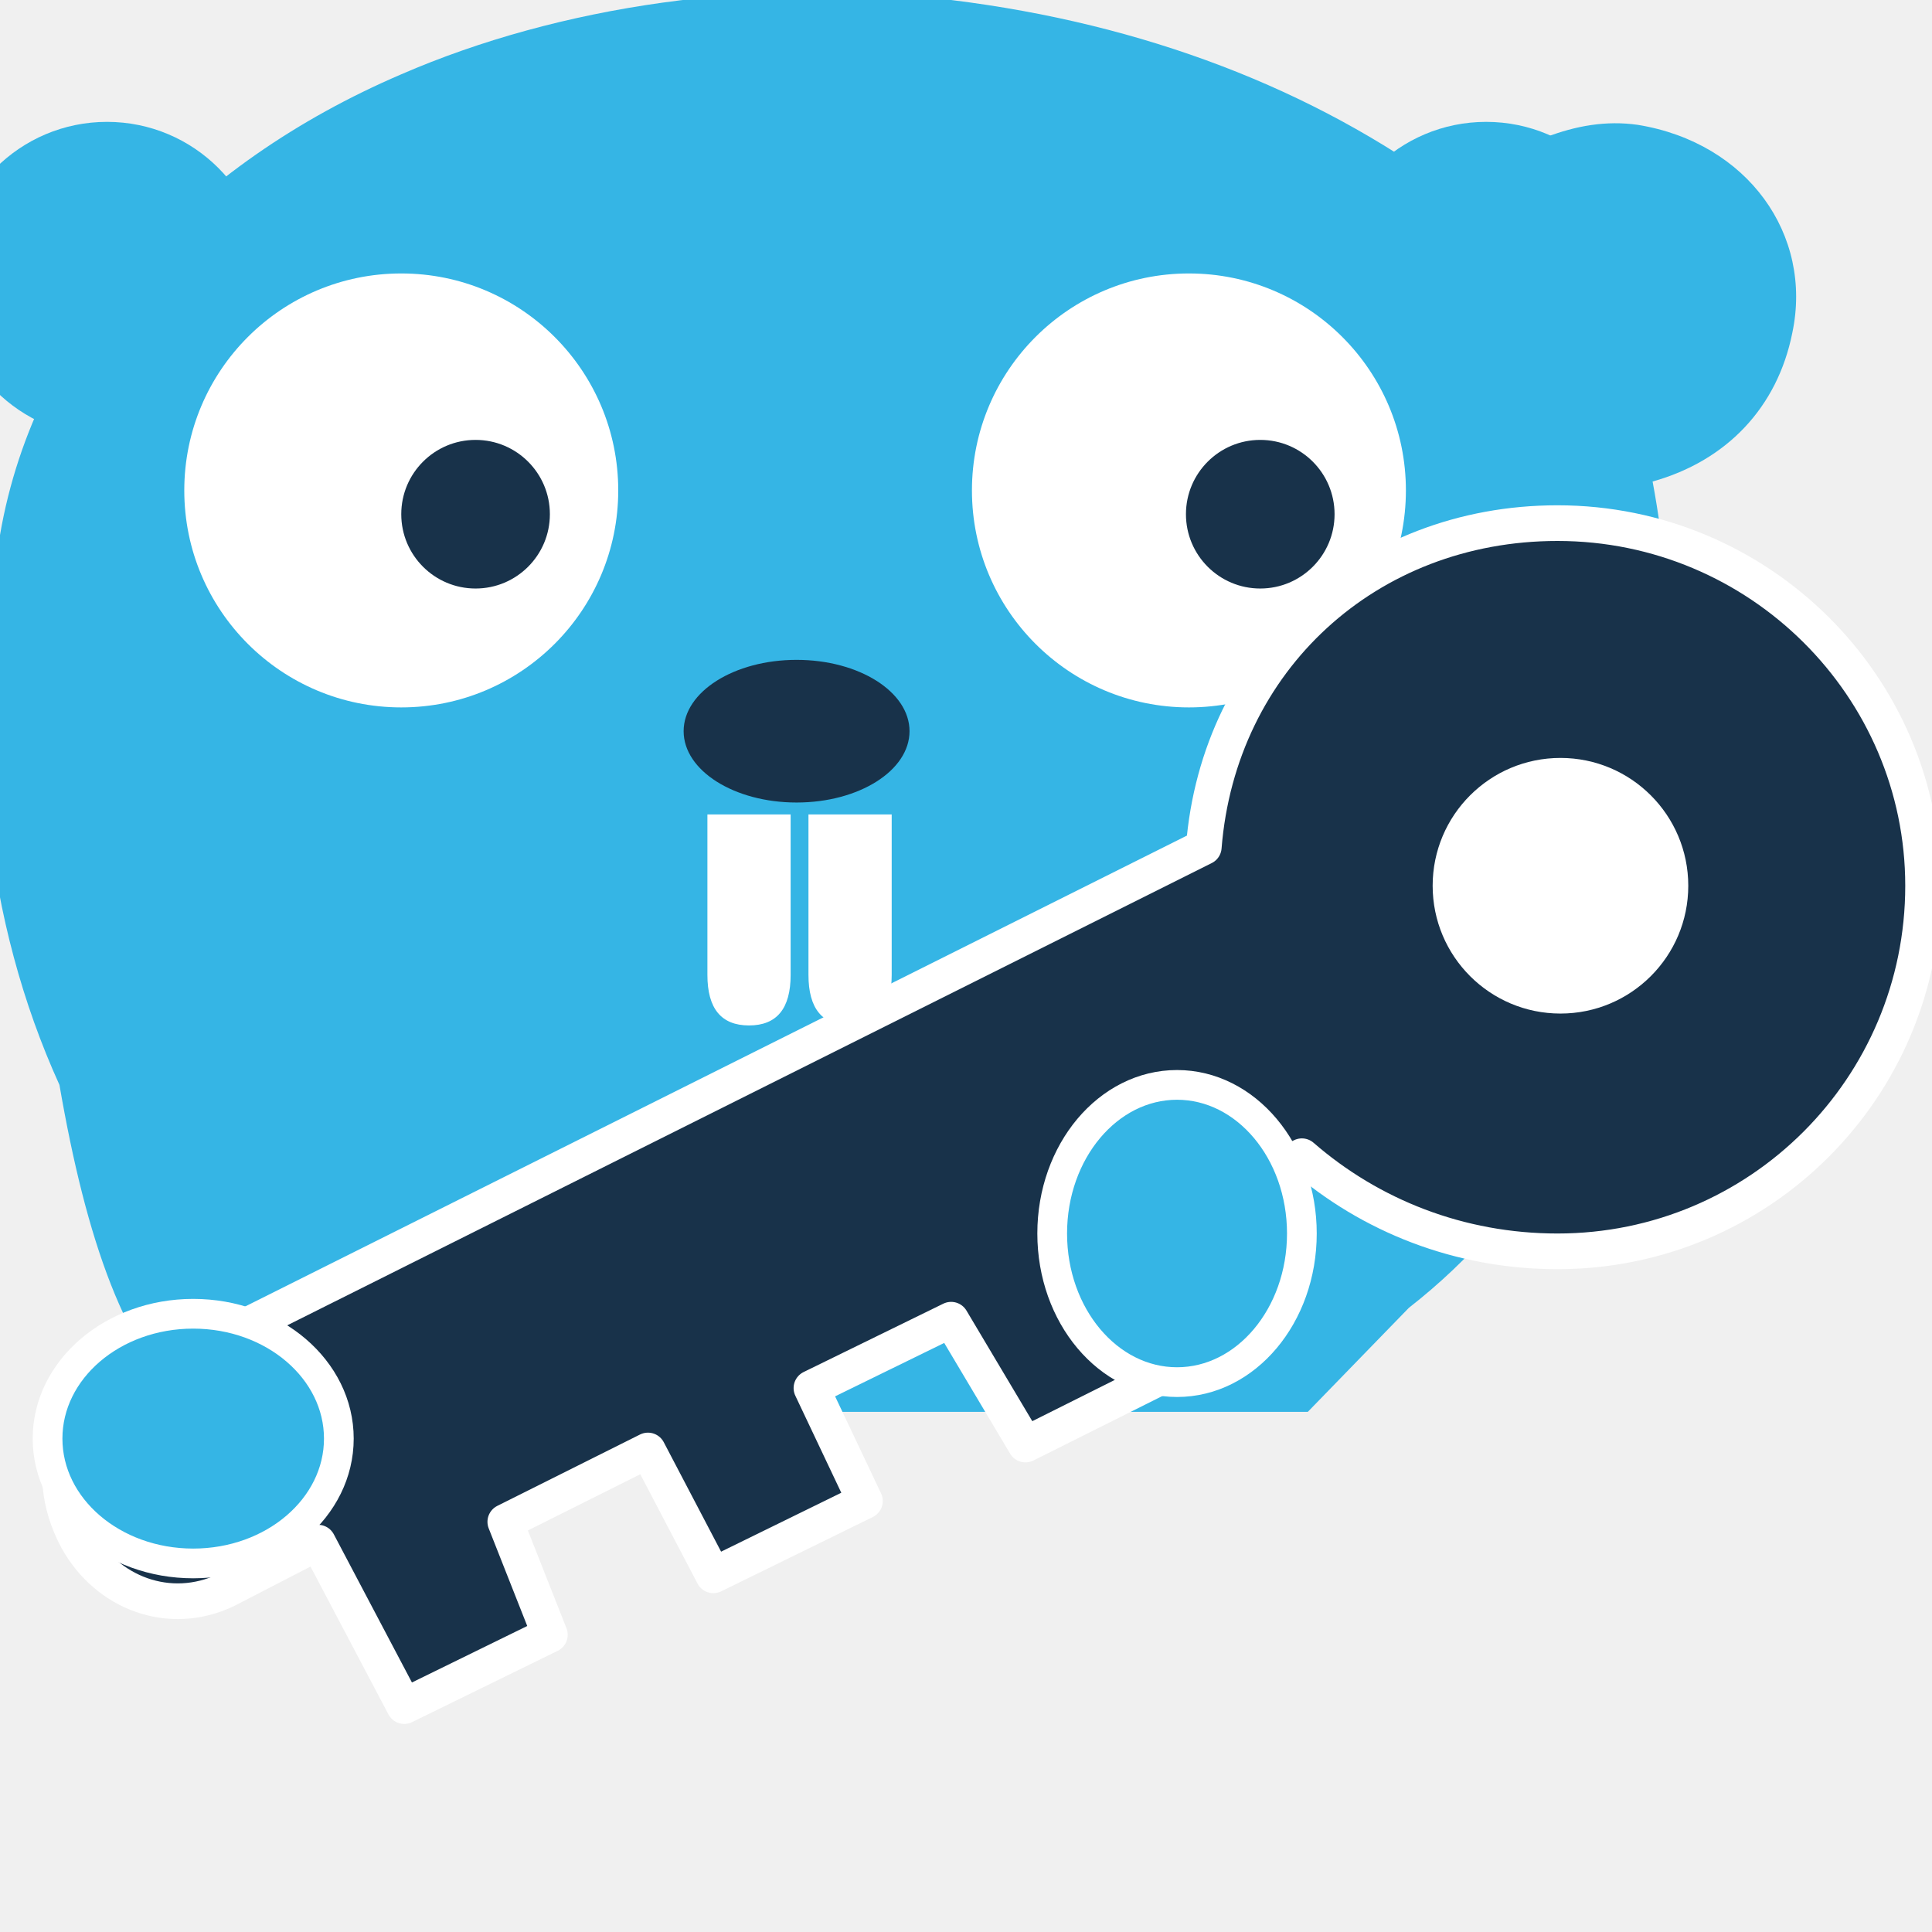
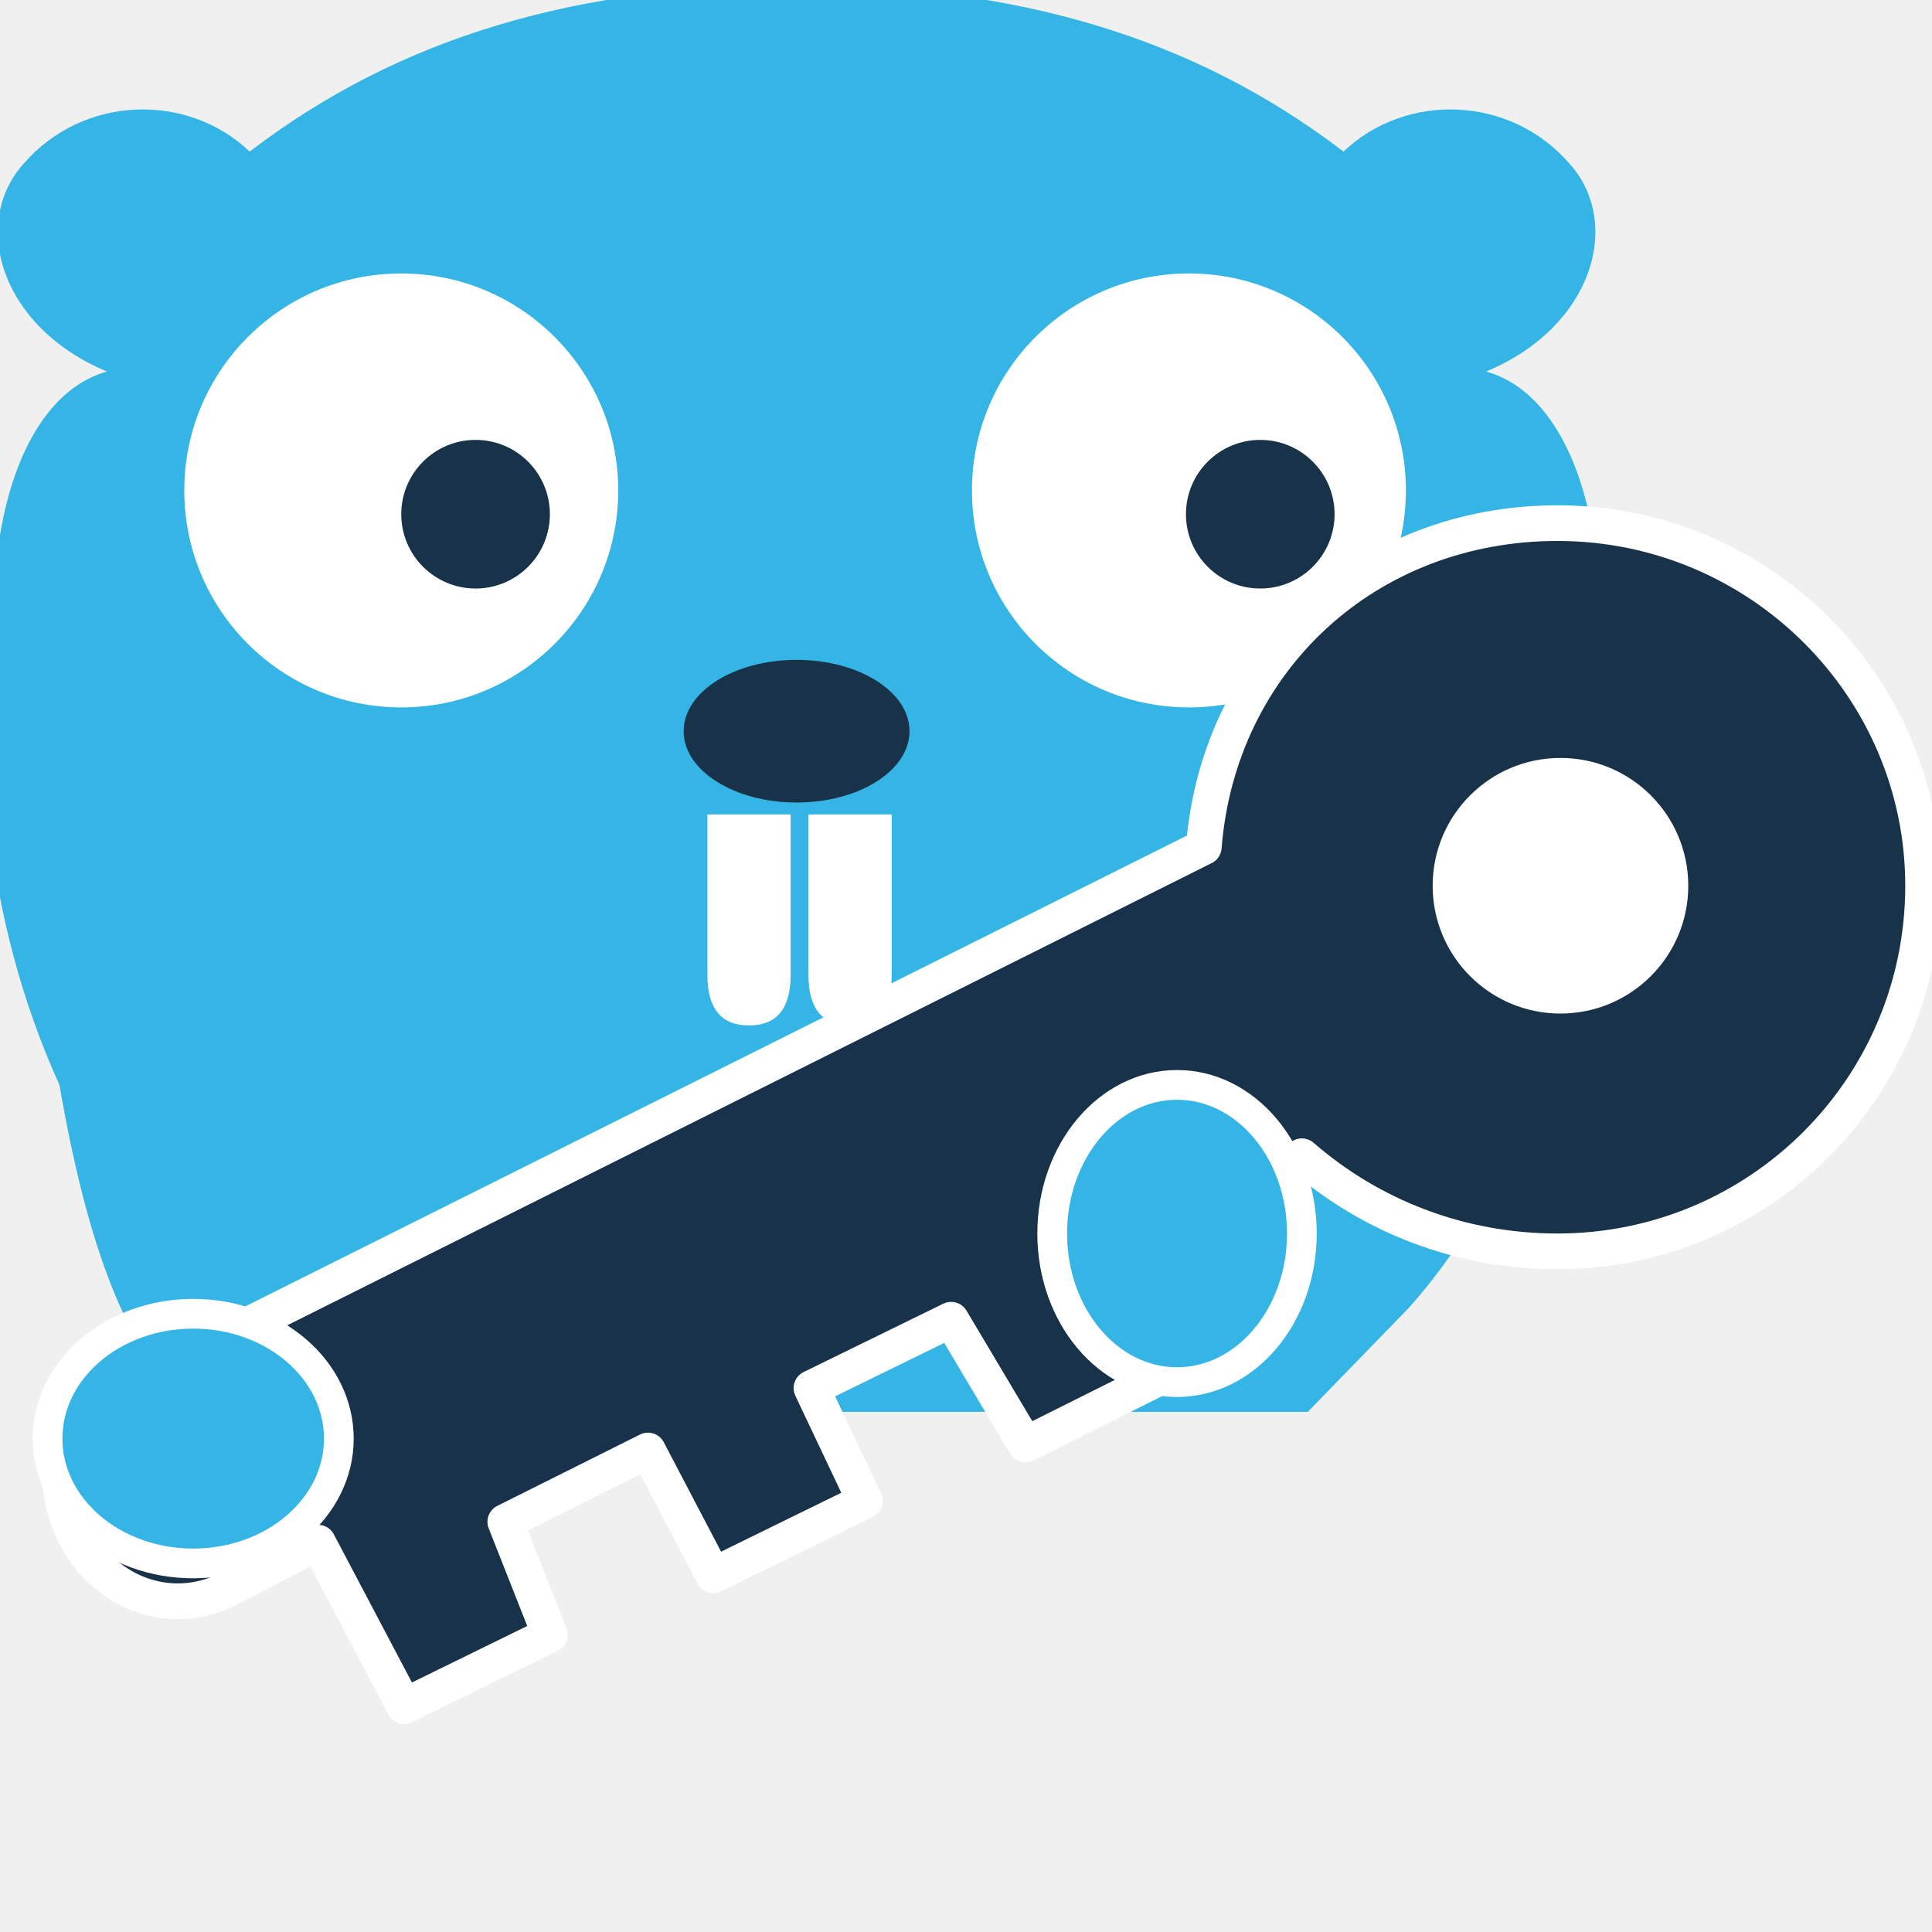
<svg xmlns="http://www.w3.org/2000/svg" viewBox="250 120 650 650">
  <g>
-     <path fill="#35B5E5" d="       M270 485       C245 430 238 365 250 300       C262 230 315 175 385 145       C438 122 505 112 570 120       C635 128 692 150 738 184       C760 169 780 159 801 162       C838 168 860 199 853 232       C848 257 831 275 806 282       C814 325 814 372 805 418       C792 482 765 528 724 560       L690 595 L315 595       C292 575 279 537 270 485 Z" />
-     <circle cx="286" cy="214" r="53" fill="#35B5E5" />
-     <circle cx="750" cy="214" r="53" fill="#35B5E5" />
+     <path fill="#35B5E5" d="       M518 115       C445 115 385 132 334 171       C313 151 278 152 258 175       C240 195 250 230 286 245       C268 250 255 270 250 300       C238 365 245 430 270 485       C279 537 292 575 315 595       L690 595 L724 560       C740 542 754 520 766 485       C791 430 798 365 786 300       C781 270 768 250 750 245       C786 230 796 195 778 175       C758 152 723 151 702 171       C651 132 591 115 518 115 Z" />
    <circle cx="385" cy="285" r="73" fill="#FFFFFF" />
    <circle cx="650" cy="285" r="73" fill="#FFFFFF" />
    <circle cx="410" cy="293" r="25" fill="#18324A" />
    <circle cx="674" cy="293" r="25" fill="#18324A" />
    <ellipse cx="518" cy="366" rx="38" ry="24" fill="#18324A" />
    <path fill="#FFFFFF" d="M488 394 h28 v54 q0 17-14 17t-14-17z" />
    <path fill="#FFFFFF" d="M522 394 h28 v54 q0 17-14 17t-14-17z" />
    <path fill="#18324A" stroke="#FFFFFF" stroke-width="12" stroke-linejoin="round" d="       M315 575       L655 405       C660 342 710 296 774 296       C842 296 897 351 897 418       C897 486 842 541 774 541       C741 541 711 529 688 509       L620 543       L641 583       L595 606       L570 564       L523 587       L541 625       L490 650       L468 608       L420 632       L435 670       L386 694       L357 639       L326 655       C307 664 286 656 276 638       C263 614 273 589 294 578 Z" />
    <circle cx="775" cy="418" r="43" fill="#FFFFFF" />
    <ellipse cx="315" cy="604" rx="49" ry="42" fill="#35B5E5" stroke="#FFFFFF" stroke-width="10" />
    <ellipse cx="646" cy="535" rx="42" ry="50" fill="#35B5E5" stroke="#FFFFFF" stroke-width="10" />
  </g>
</svg>
